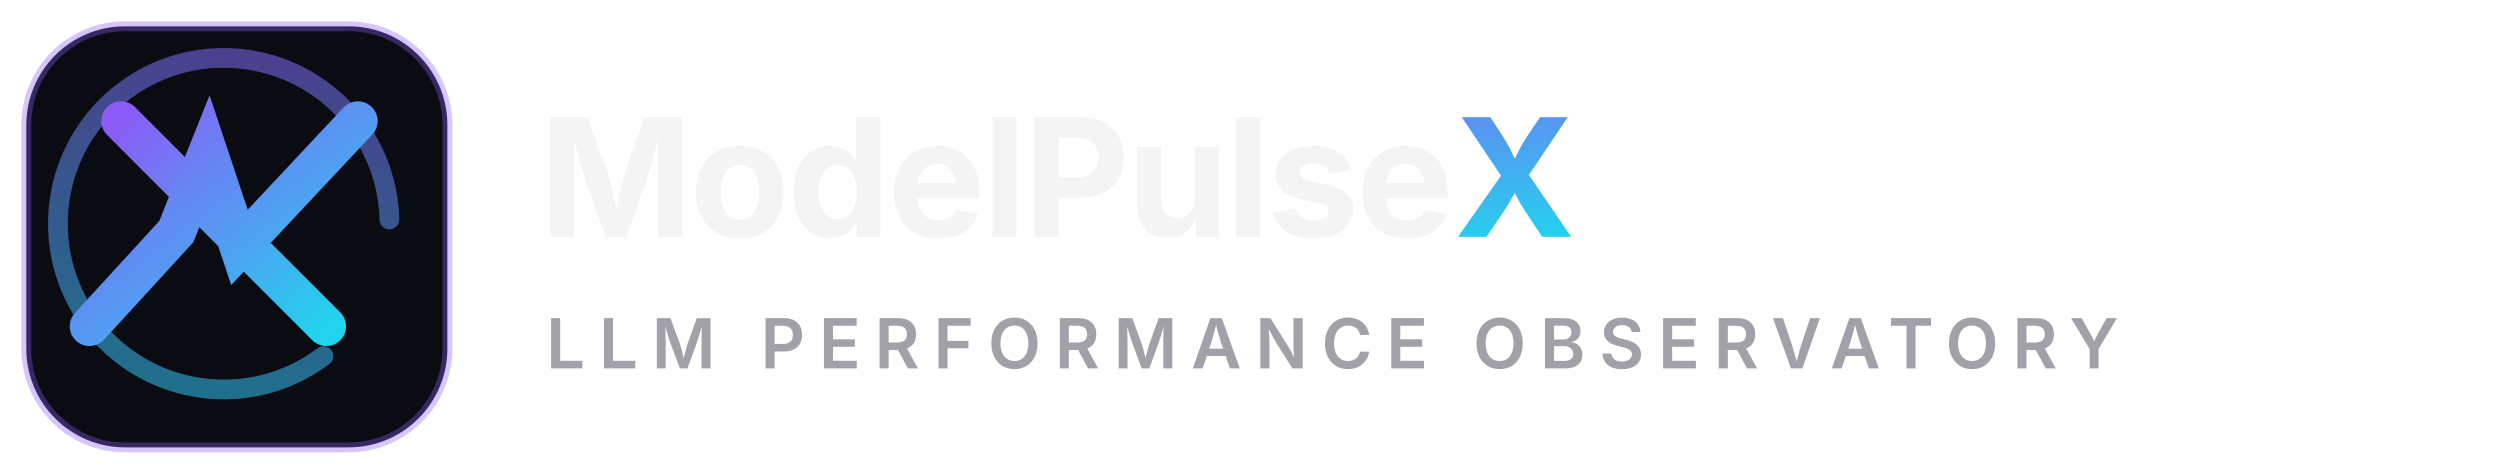
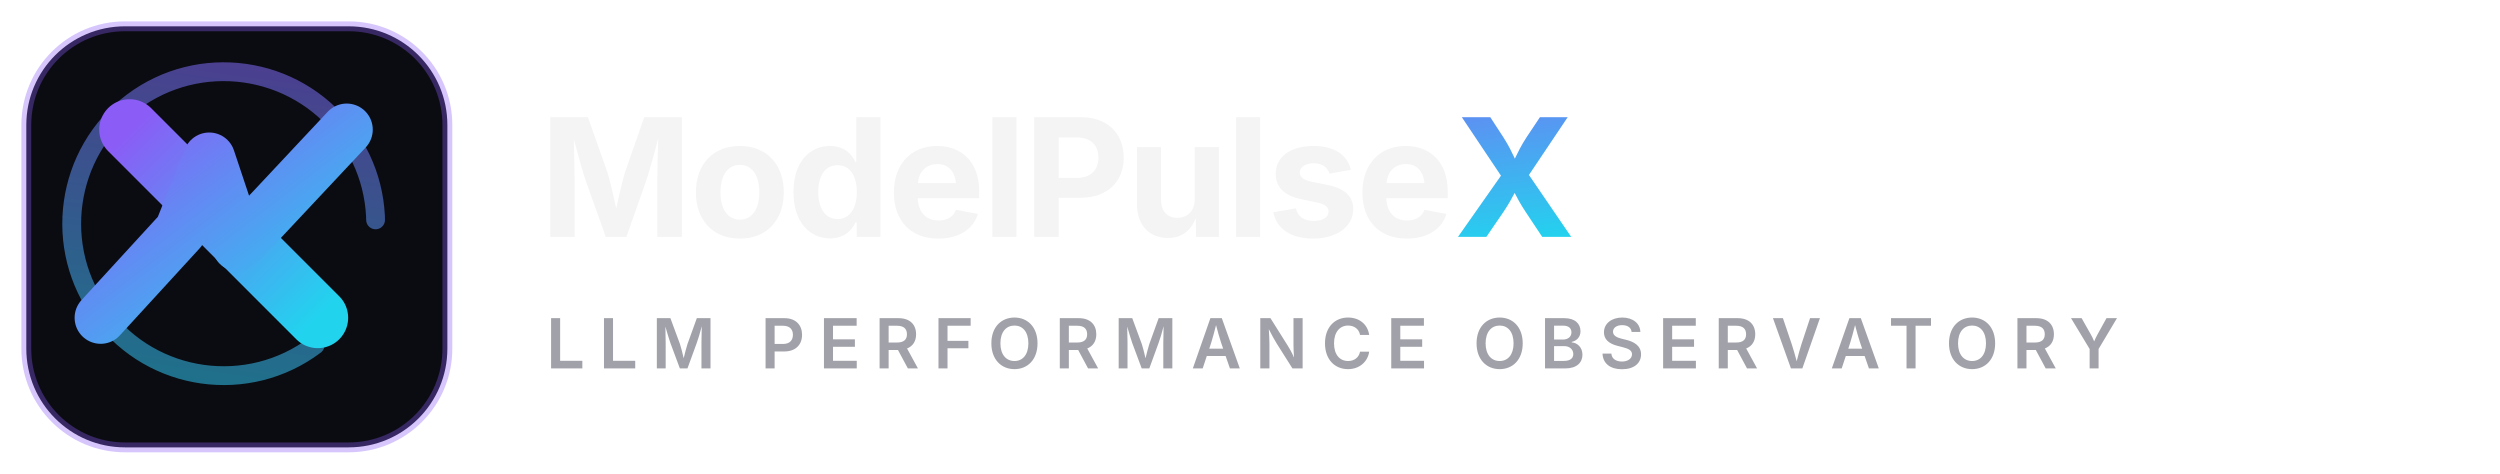
<svg xmlns="http://www.w3.org/2000/svg" viewBox="0 0 380 72" role="img" aria-label="ModelPulseX — LLM Performance Observatory">
  <defs>
    <linearGradient id="mpx-lg" x1="0" y1="0" x2="1" y2="1">
      <stop offset="0" stop-color="#8B5CF6" />
      <stop offset="1" stop-color="#22D3EE" />
    </linearGradient>
  </defs>
  <rect x="4" y="4" width="64" height="64" rx="15" fill="#0B0B12" stroke="#8B5CF6" stroke-opacity="0.35" stroke-width="1.5" />
  <g transform="translate(2,2)">
-     <g transform="translate(32,32) scale(1.2) translate(-32,-32)">
-       <circle cx="32" cy="32" r="21" fill="none" stroke="url(#mpx-lg)" stroke-width="2.5" stroke-linecap="round" opacity="0.55" stroke-dasharray="112 20" transform="rotate(53 32 32)" />
-       <path d="M19 19 L45 45" fill="none" stroke="url(#mpx-lg)" stroke-width="5" stroke-linecap="round" />
-       <path d="M15 45 L26 33 L30 23 L34 35 L49 19" fill="none" stroke="url(#mpx-lg)" stroke-width="5" stroke-linecap="round" stroke-linejoin="miter" stroke-miterlimit="4" />
+     <g transform="translate(32,32) scale(1.1) translate(-32,-32)">
+       <circle cx="32" cy="32" r="21" fill="none" stroke="url(#mpx-lg)" stroke-width="2.6" stroke-linecap="round" opacity="0.55" stroke-dasharray="112 20" transform="rotate(53 32 32)" />
+       <path d="M19 19 L45 45" fill="none" stroke="url(#mpx-lg)" stroke-width="8.4" stroke-linecap="round" />
+       <path d="M15 45 L26 33 L30 23 L34 35 L49 19" fill="none" stroke="url(#mpx-lg)" stroke-width="7.2" stroke-linecap="round" stroke-linejoin="round" />
    </g>
  </g>
  <text x="82" y="36" font-family="Inter, system-ui, sans-serif" font-size="25" font-weight="700" letter-spacing="-0.5" fill="#F4F4F5">ModelPulse<tspan fill="url(#mpx-lg)">X</tspan>
  </text>
  <text x="83" y="56" font-family="Inter, system-ui, sans-serif" font-size="10.5" font-weight="600" letter-spacing="2.1" fill="#A1A1AA">LLM PERFORMANCE OBSERVATORY</text>
</svg>
